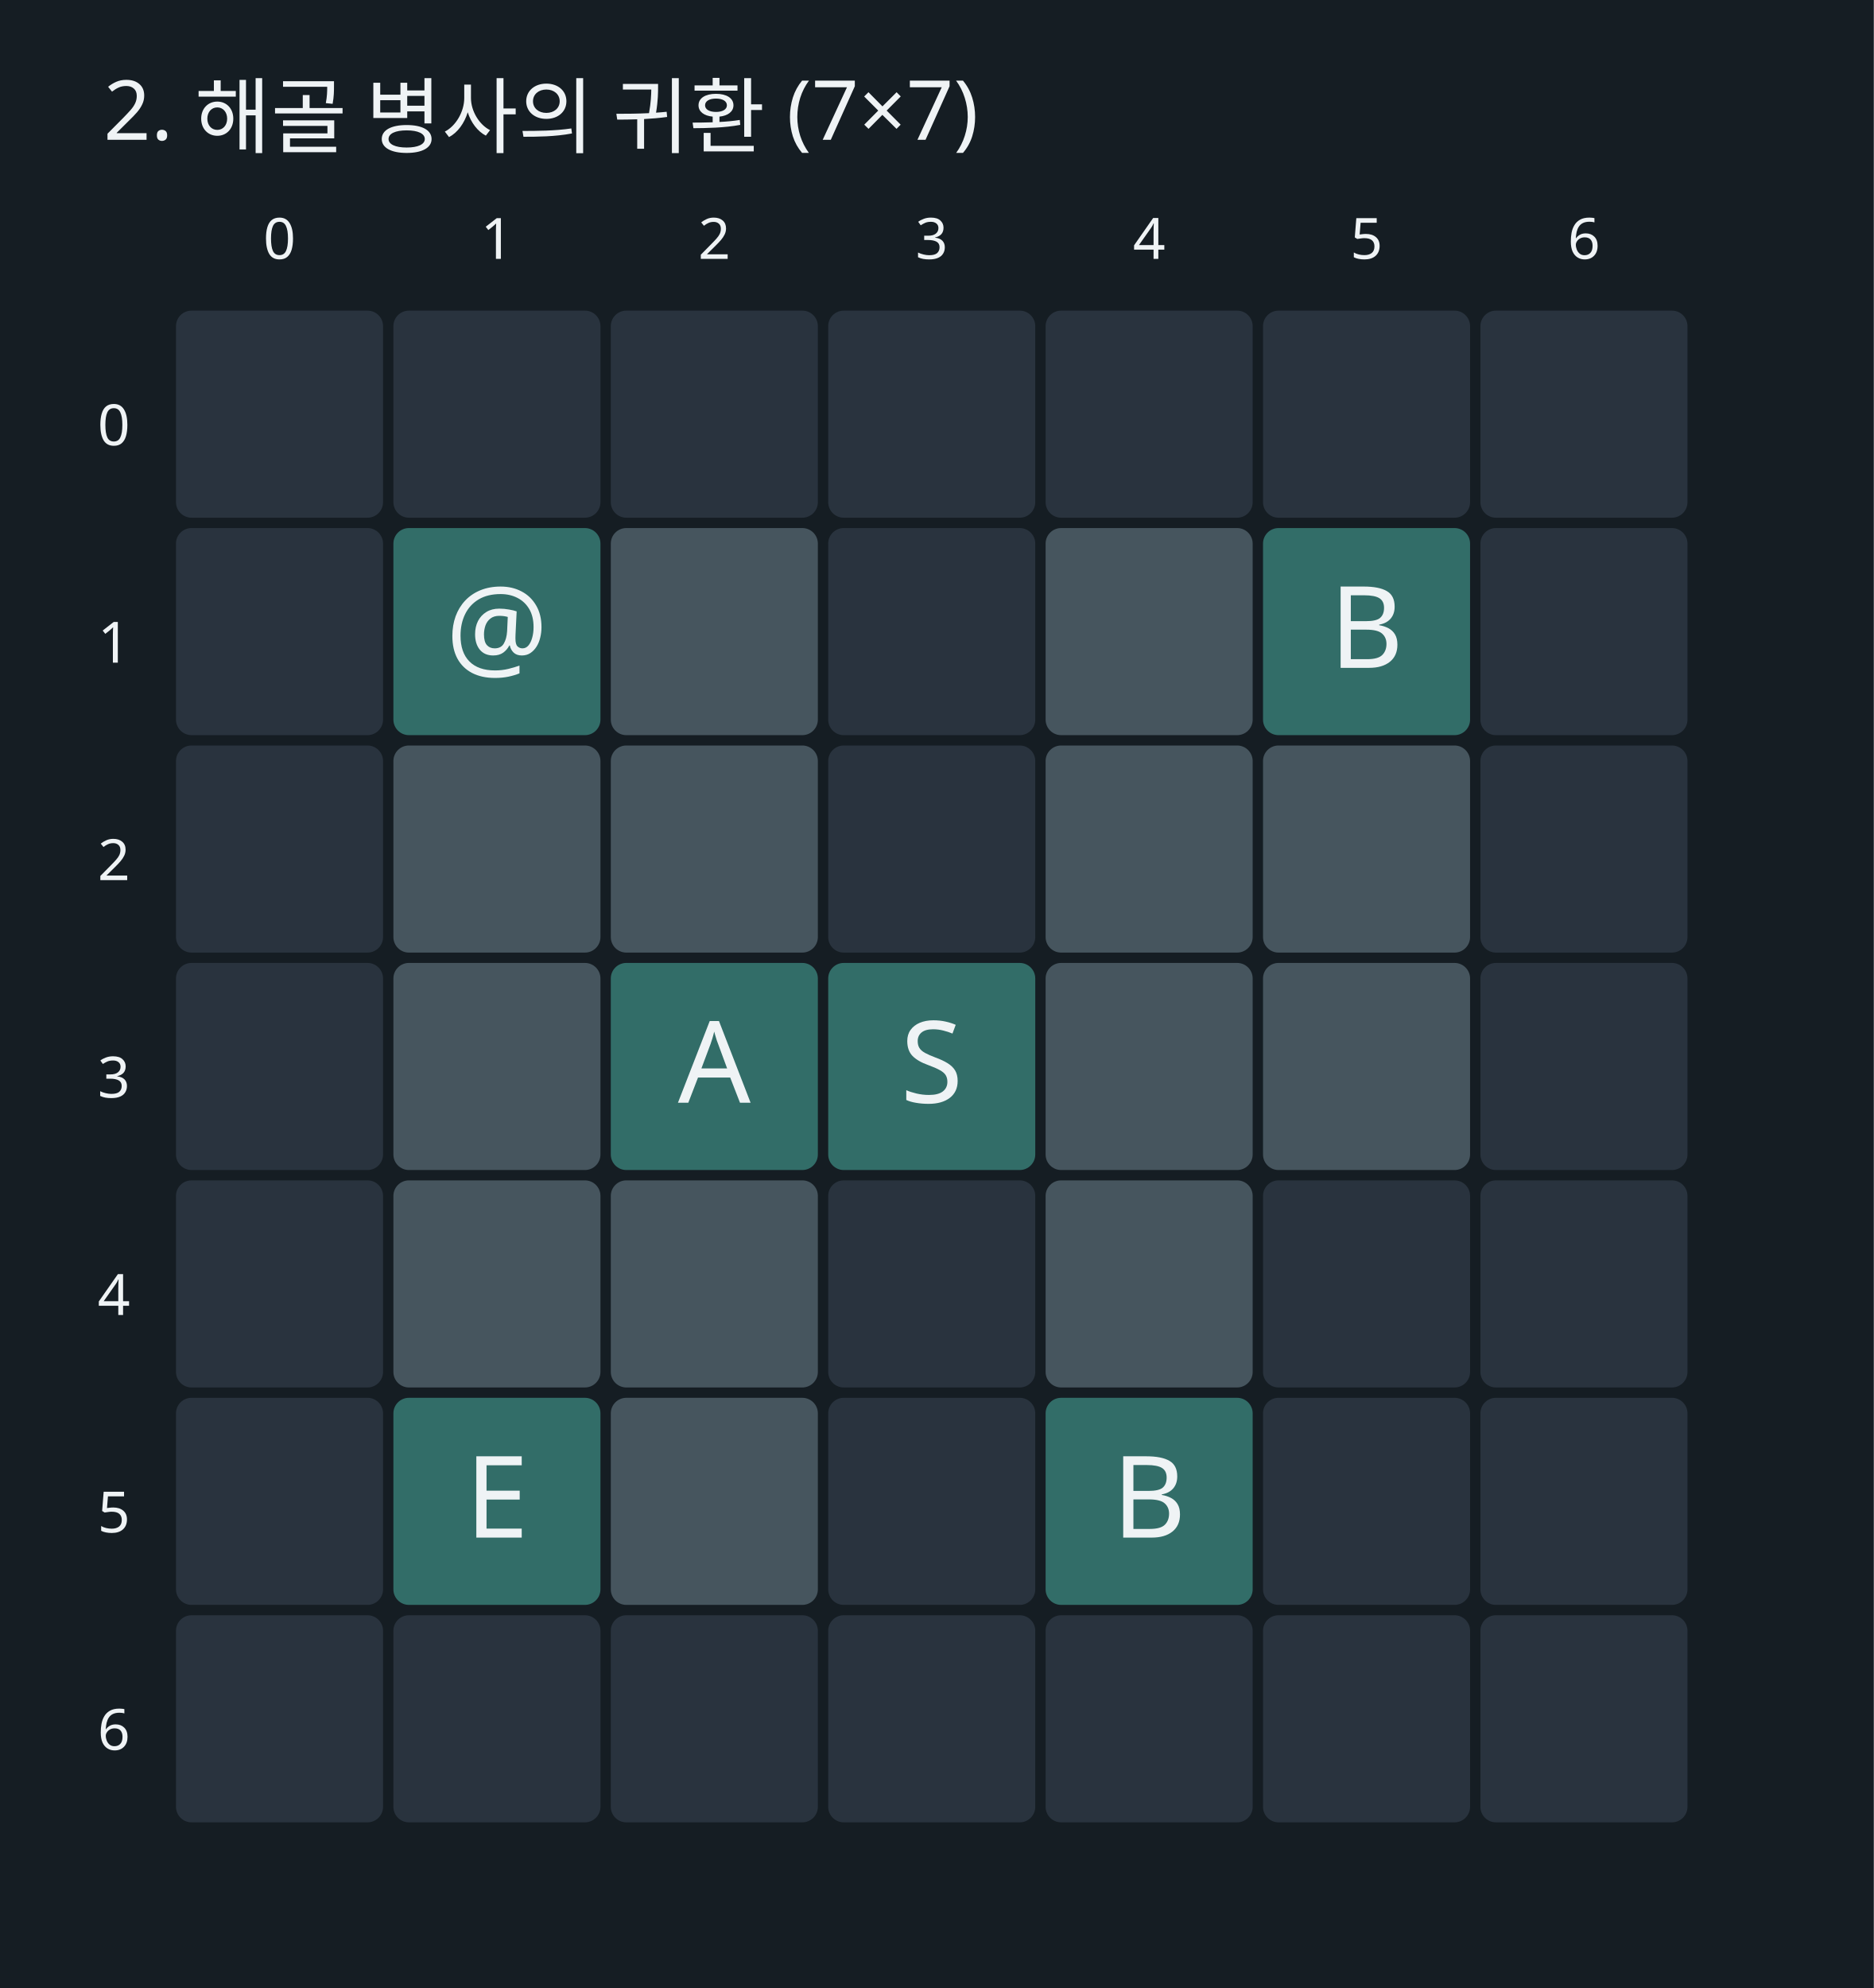
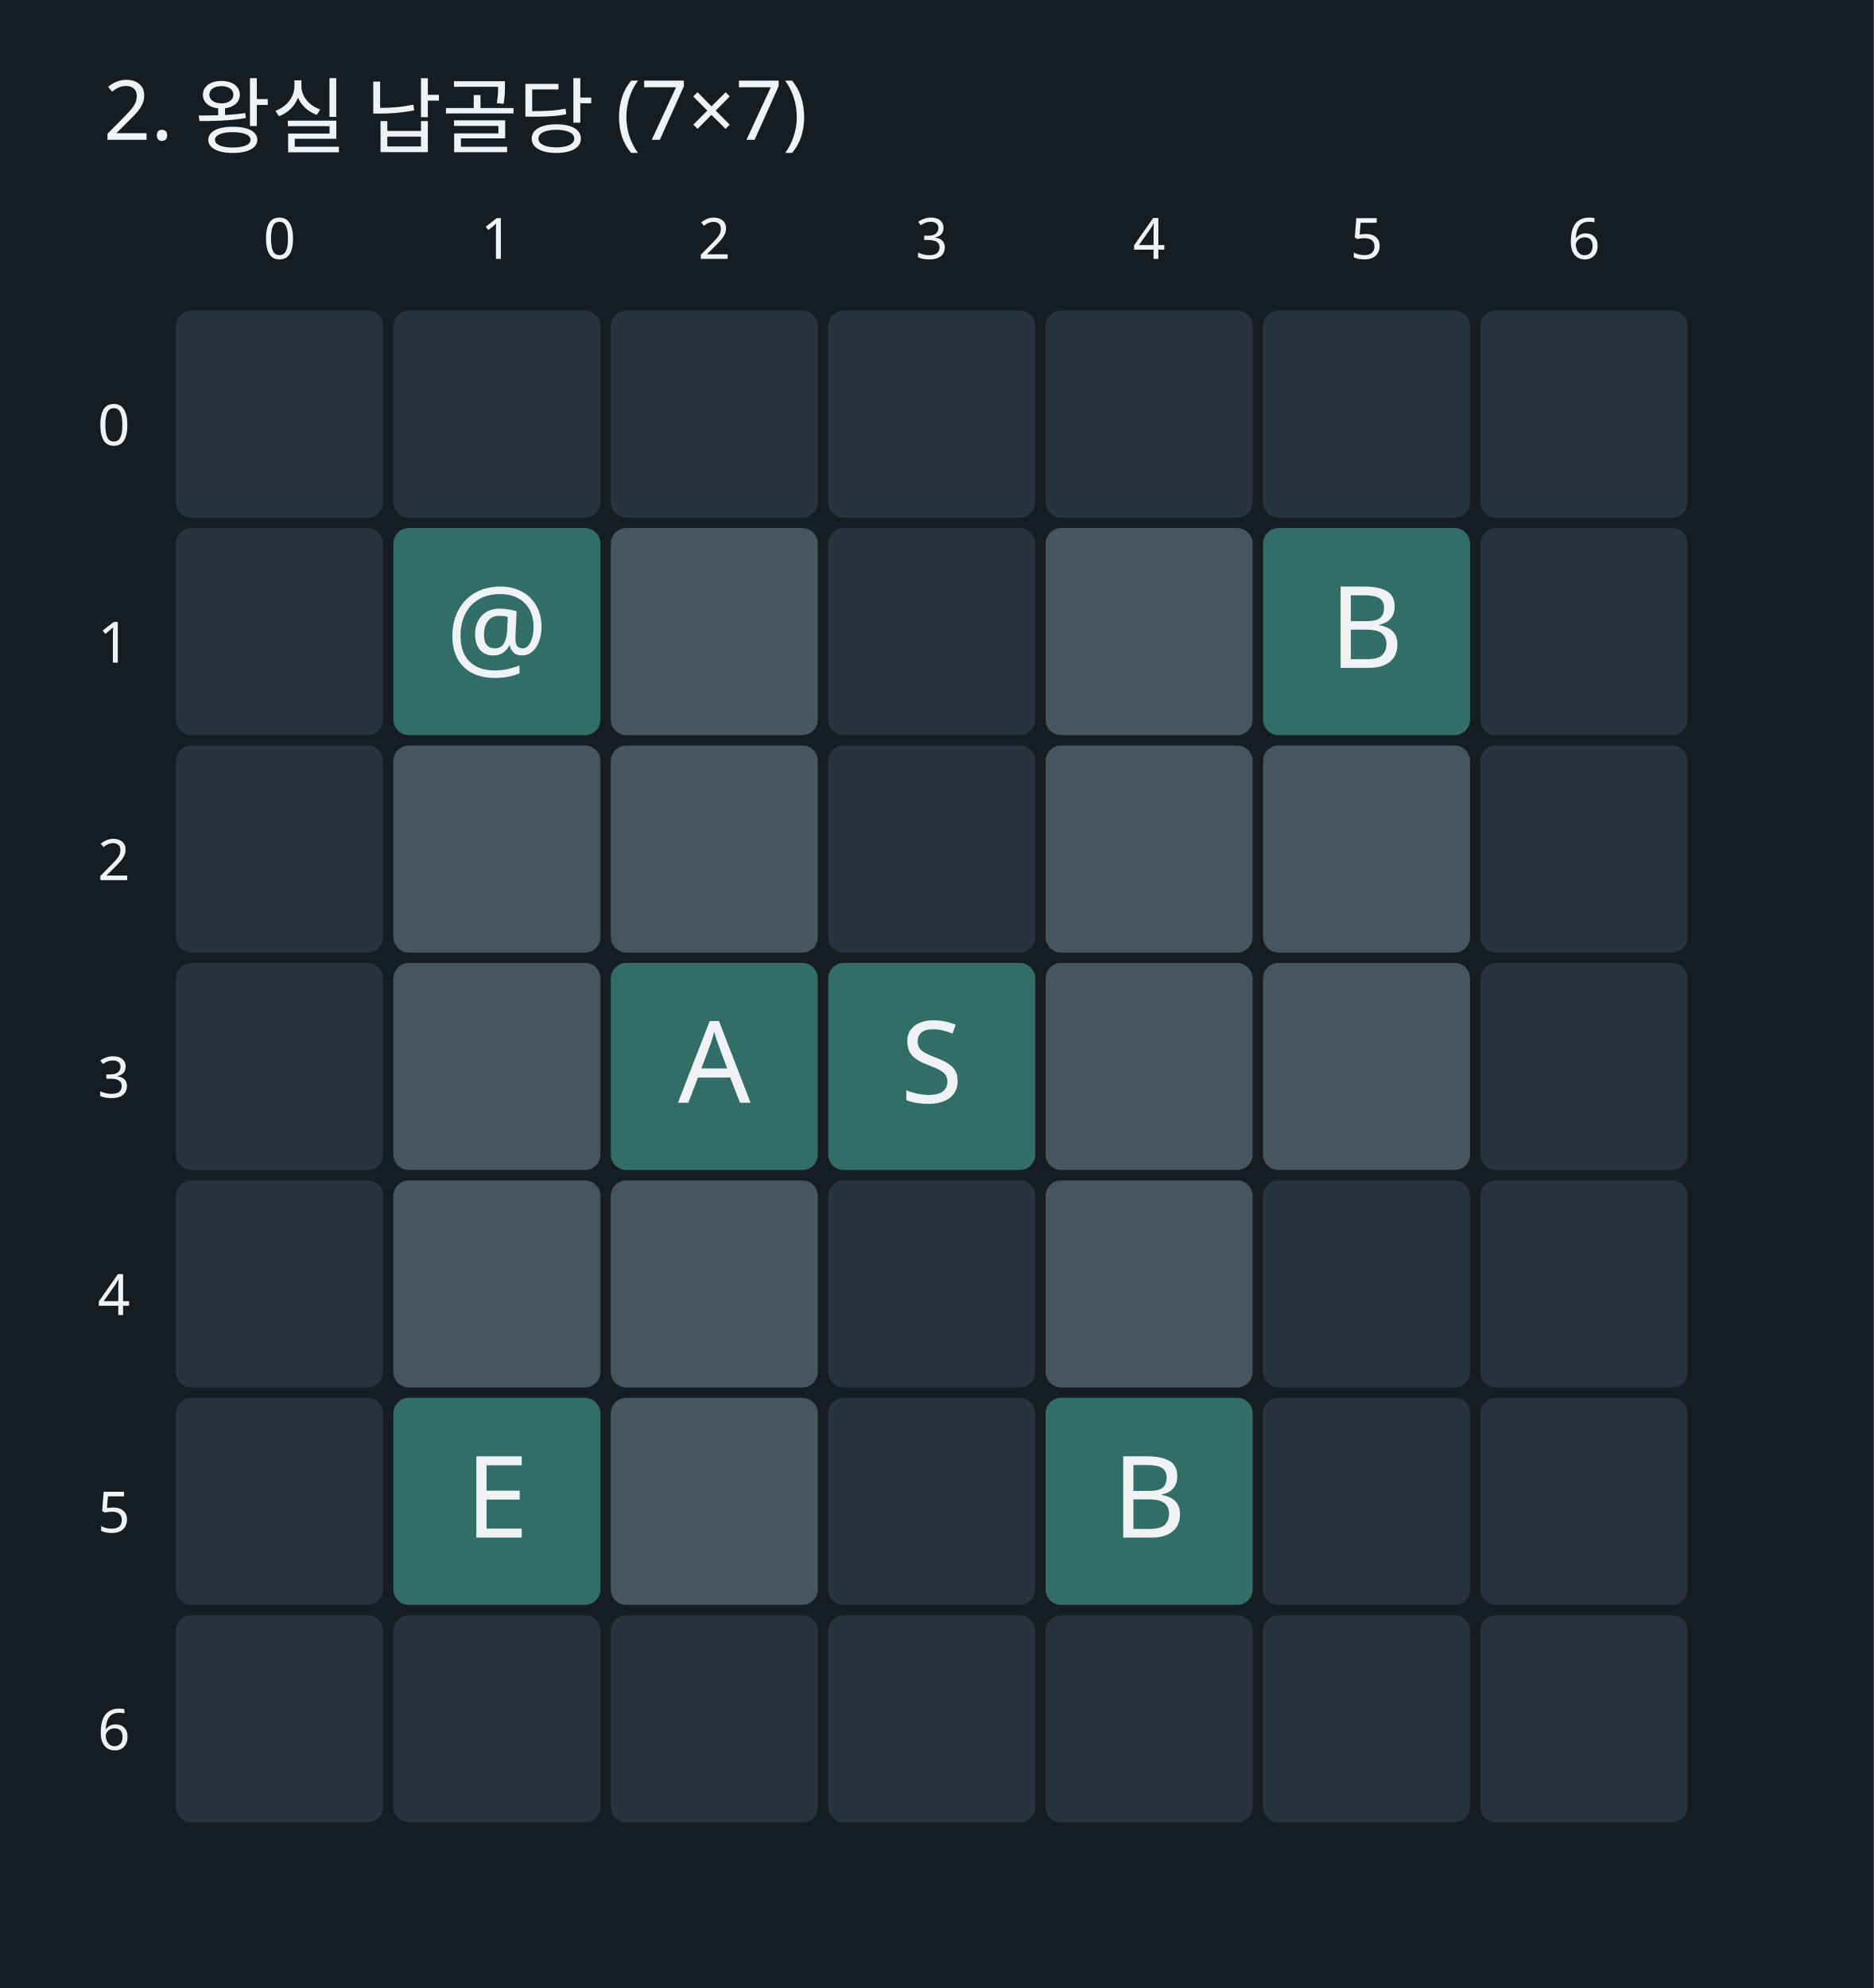
<svg xmlns="http://www.w3.org/2000/svg" width="362" height="384" viewBox="0 0 362 384">
  <rect width="100%" height="100%" fill="#151d23" />
  <g font-family="Malgun Gothic, sans-serif" fill="#eff3f5">
-     <text x="20" y="27" font-size="16">2. 해골 병사의 귀환 (7×7)</text>
+     <text x="20" y="27" font-size="16">2. 왕실 납골당 (7×7)</text>
    <text x="54" y="50" text-anchor="middle" font-size="11">0</text>
    <text x="96" y="50" text-anchor="middle" font-size="11">1</text>
    <text x="138" y="50" text-anchor="middle" font-size="11">2</text>
    <text x="180" y="50" text-anchor="middle" font-size="11">3</text>
    <text x="222" y="50" text-anchor="middle" font-size="11">4</text>
    <text x="264" y="50" text-anchor="middle" font-size="11">5</text>
    <text x="306" y="50" text-anchor="middle" font-size="11">6</text>
    <text x="22" y="86" text-anchor="middle" font-size="11">0</text>
    <rect x="34" y="60" width="40" height="40" rx="3" fill="#29333e" />
    <rect x="76" y="60" width="40" height="40" rx="3" fill="#29333e" />
    <rect x="118" y="60" width="40" height="40" rx="3" fill="#29333e" />
    <rect x="160" y="60" width="40" height="40" rx="3" fill="#29333e" />
    <rect x="202" y="60" width="40" height="40" rx="3" fill="#29333e" />
    <rect x="244" y="60" width="40" height="40" rx="3" fill="#29333e" />
    <rect x="286" y="60" width="40" height="40" rx="3" fill="#29333e" />
    <text x="22" y="128" text-anchor="middle" font-size="11">1</text>
    <rect x="34" y="102" width="40" height="40" rx="3" fill="#29333e" />
    <rect x="76" y="102" width="40" height="40" rx="3" fill="#326d68" />
    <text x="96" y="129" text-anchor="middle" font-size="22">@</text>
    <rect x="118" y="102" width="40" height="40" rx="3" fill="#46555e" />
    <rect x="160" y="102" width="40" height="40" rx="3" fill="#29333e" />
    <rect x="202" y="102" width="40" height="40" rx="3" fill="#46555e" />
    <rect x="244" y="102" width="40" height="40" rx="3" fill="#326d68" />
    <text x="264" y="129" text-anchor="middle" font-size="22">B</text>
    <rect x="286" y="102" width="40" height="40" rx="3" fill="#29333e" />
    <text x="22" y="170" text-anchor="middle" font-size="11">2</text>
    <rect x="34" y="144" width="40" height="40" rx="3" fill="#29333e" />
    <rect x="76" y="144" width="40" height="40" rx="3" fill="#46555e" />
    <rect x="118" y="144" width="40" height="40" rx="3" fill="#46555e" />
    <rect x="160" y="144" width="40" height="40" rx="3" fill="#29333e" />
    <rect x="202" y="144" width="40" height="40" rx="3" fill="#46555e" />
    <rect x="244" y="144" width="40" height="40" rx="3" fill="#46555e" />
    <rect x="286" y="144" width="40" height="40" rx="3" fill="#29333e" />
    <text x="22" y="212" text-anchor="middle" font-size="11">3</text>
    <rect x="34" y="186" width="40" height="40" rx="3" fill="#29333e" />
    <rect x="76" y="186" width="40" height="40" rx="3" fill="#46555e" />
    <rect x="118" y="186" width="40" height="40" rx="3" fill="#326d68" />
    <text x="138" y="213" text-anchor="middle" font-size="22">A</text>
    <rect x="160" y="186" width="40" height="40" rx="3" fill="#326d68" />
    <text x="180" y="213" text-anchor="middle" font-size="22">S</text>
    <rect x="202" y="186" width="40" height="40" rx="3" fill="#46555e" />
    <rect x="244" y="186" width="40" height="40" rx="3" fill="#46555e" />
    <rect x="286" y="186" width="40" height="40" rx="3" fill="#29333e" />
    <text x="22" y="254" text-anchor="middle" font-size="11">4</text>
    <rect x="34" y="228" width="40" height="40" rx="3" fill="#29333e" />
    <rect x="76" y="228" width="40" height="40" rx="3" fill="#46555e" />
    <rect x="118" y="228" width="40" height="40" rx="3" fill="#46555e" />
    <rect x="160" y="228" width="40" height="40" rx="3" fill="#29333e" />
    <rect x="202" y="228" width="40" height="40" rx="3" fill="#46555e" />
    <rect x="244" y="228" width="40" height="40" rx="3" fill="#29333e" />
    <rect x="286" y="228" width="40" height="40" rx="3" fill="#29333e" />
    <text x="22" y="296" text-anchor="middle" font-size="11">5</text>
    <rect x="34" y="270" width="40" height="40" rx="3" fill="#29333e" />
    <rect x="76" y="270" width="40" height="40" rx="3" fill="#326d68" />
    <text x="96" y="297" text-anchor="middle" font-size="22">E</text>
    <rect x="118" y="270" width="40" height="40" rx="3" fill="#46555e" />
    <rect x="160" y="270" width="40" height="40" rx="3" fill="#29333e" />
    <rect x="202" y="270" width="40" height="40" rx="3" fill="#326d68" />
    <text x="222" y="297" text-anchor="middle" font-size="22">B</text>
    <rect x="244" y="270" width="40" height="40" rx="3" fill="#29333e" />
    <rect x="286" y="270" width="40" height="40" rx="3" fill="#29333e" />
    <text x="22" y="338" text-anchor="middle" font-size="11">6</text>
    <rect x="34" y="312" width="40" height="40" rx="3" fill="#29333e" />
    <rect x="76" y="312" width="40" height="40" rx="3" fill="#29333e" />
    <rect x="118" y="312" width="40" height="40" rx="3" fill="#29333e" />
    <rect x="160" y="312" width="40" height="40" rx="3" fill="#29333e" />
    <rect x="202" y="312" width="40" height="40" rx="3" fill="#29333e" />
    <rect x="244" y="312" width="40" height="40" rx="3" fill="#29333e" />
    <rect x="286" y="312" width="40" height="40" rx="3" fill="#29333e" />
  </g>
</svg>
